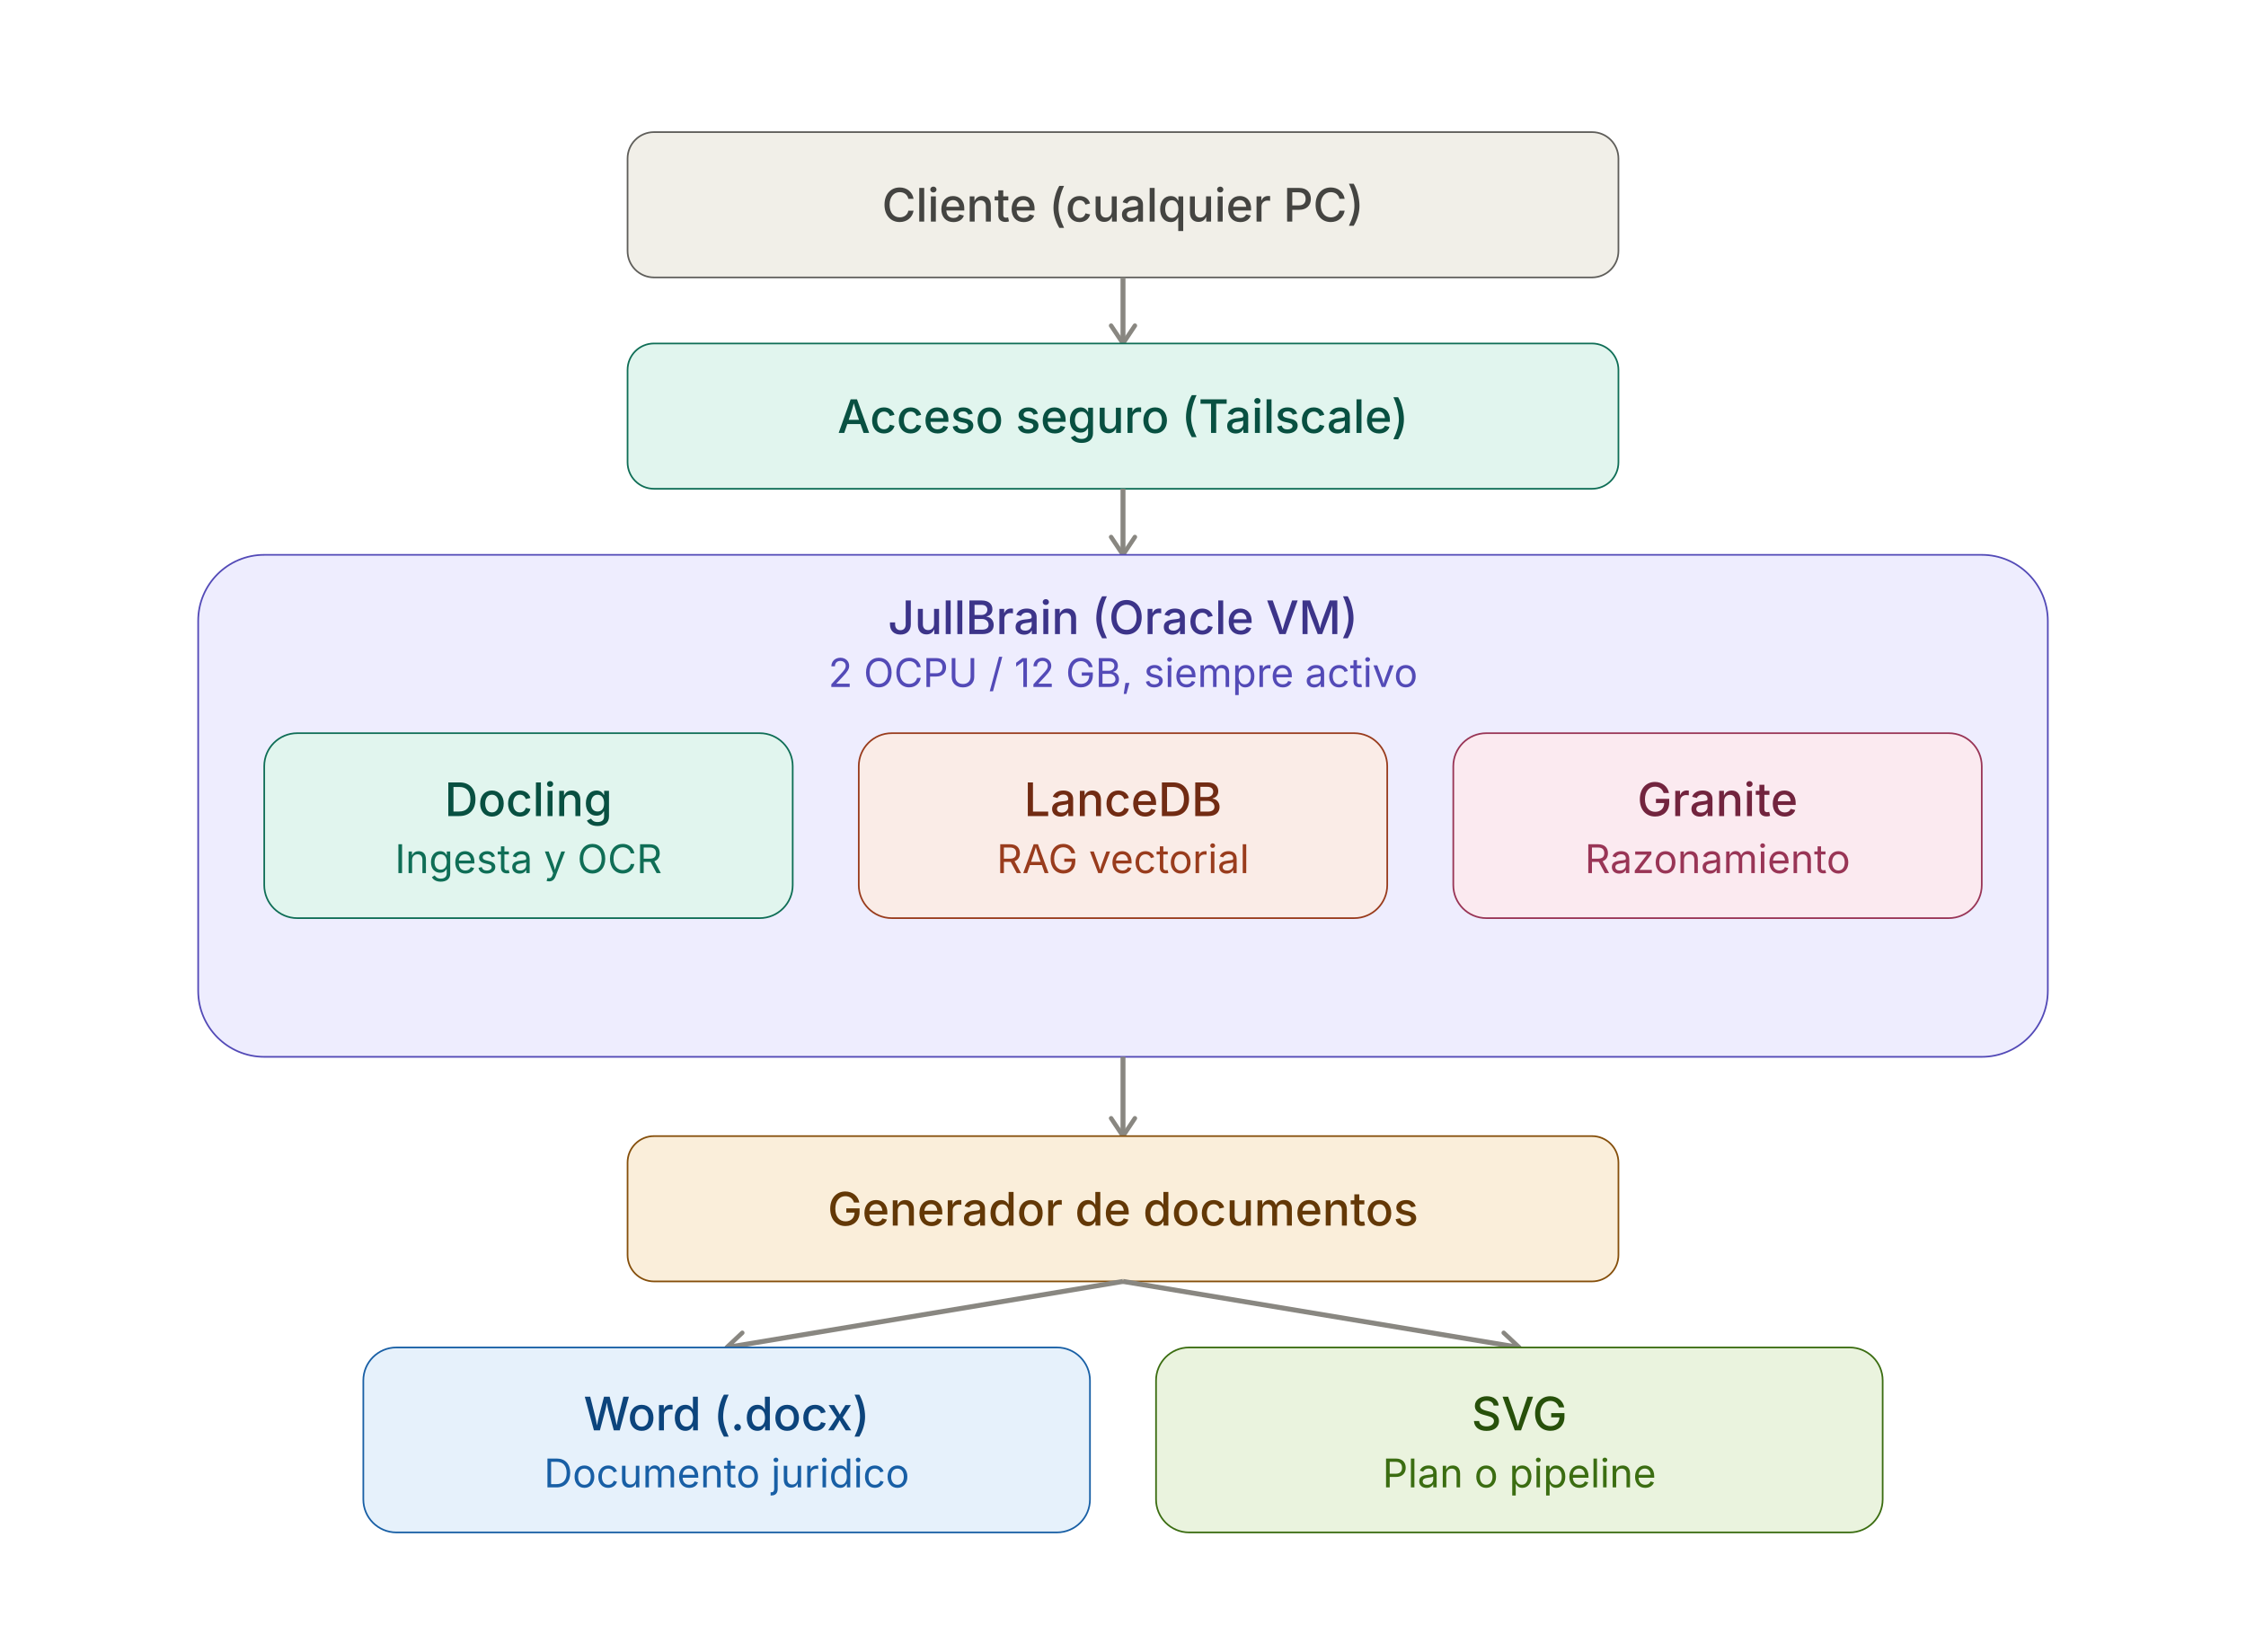
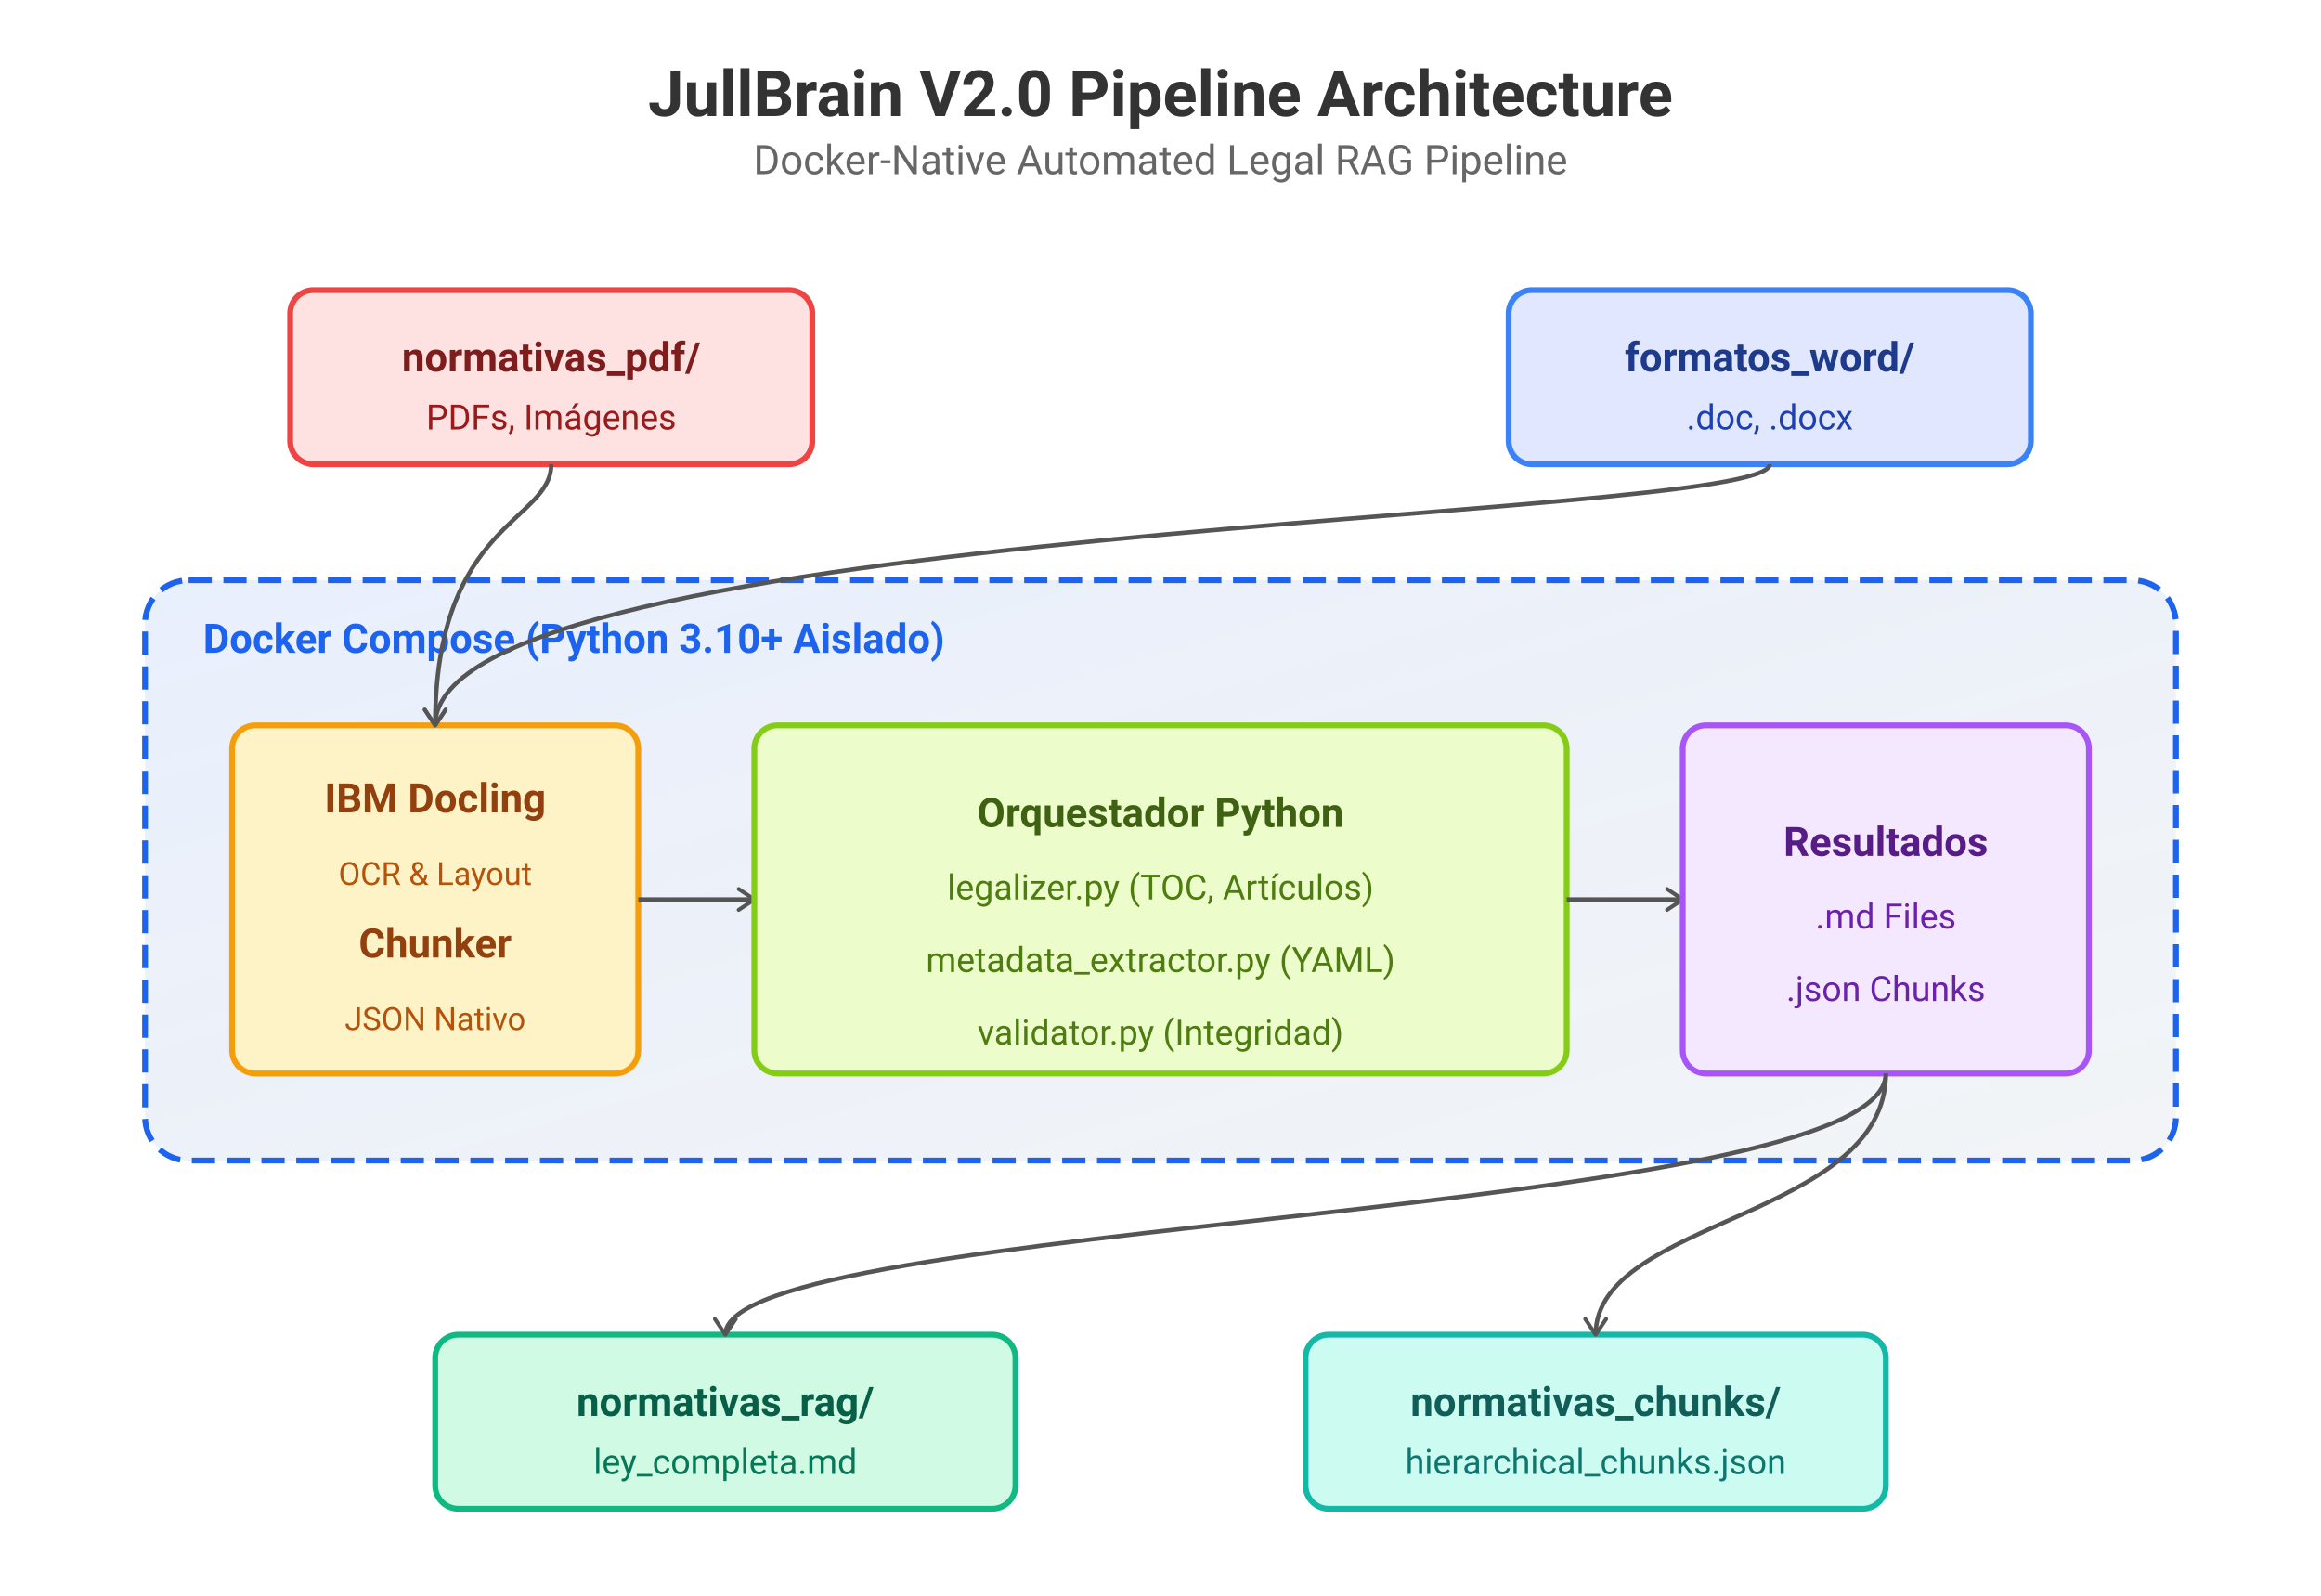
- <svg xmlns="http://www.w3.org/2000/svg" width="100%" viewBox="0 0 680 500" role="img" style="">
+ <svg xmlns="http://www.w3.org/2000/svg" width="100%" viewBox="0 0 800 550" style="font-family: -apple-system, BlinkMacSystemFont, 'Segoe UI', Roboto, sans-serif;">
  <defs>
    <marker id="arrow" viewBox="0 0 10 10" refX="8" refY="5" markerWidth="6" markerHeight="6" orient="auto-start-reverse">
-       <path d="M2 1L8 5L2 9" fill="none" stroke="context-stroke" stroke-width="1.5" stroke-linecap="round" stroke-linejoin="round" />
+       <path d="M2 1L8 5L2 9" fill="none" stroke="#555" stroke-width="1.5" stroke-linecap="round" stroke-linejoin="round" />
    </marker>
+     <linearGradient id="dockerGrad" x1="0%" y1="0%" x2="100%" y2="100%">
+       <stop offset="0%" stop-color="#1D63ED" stop-opacity="0.1" />
+       <stop offset="100%" stop-color="#002C66" stop-opacity="0.05" />
+     </linearGradient>
  </defs>
-   <g style="fill:rgb(0, 0, 0);stroke:none;color:rgb(11, 11, 11);stroke-width:1px;stroke-linecap:butt;stroke-linejoin:miter;opacity:1;font-family:&quot;Anthropic Sans&quot;, -apple-system, BlinkMacSystemFont, &quot;Segoe UI&quot;, sans-serif;font-size:16px;font-weight:400;text-anchor:start;dominant-baseline:auto">
-     <rect x="190" y="40" width="300" height="44" rx="8" stroke-width="0.5" style="fill:rgb(241, 239, 232);stroke:rgb(95, 94, 90);color:rgb(11, 11, 11);stroke-width:0.5px;stroke-linecap:butt;stroke-linejoin:miter;opacity:1;font-family:&quot;Anthropic Sans&quot;, -apple-system, BlinkMacSystemFont, &quot;Segoe UI&quot;, sans-serif;font-size:16px;font-weight:400;text-anchor:start;dominant-baseline:auto" />
-     <text x="340" y="62" text-anchor="middle" dominant-baseline="central" style="fill:rgb(68, 68, 65);stroke:none;color:rgb(11, 11, 11);stroke-width:1px;stroke-linecap:butt;stroke-linejoin:miter;opacity:1;font-family:&quot;Anthropic Sans&quot;, -apple-system, BlinkMacSystemFont, &quot;Segoe UI&quot;, sans-serif;font-size:14px;font-weight:500;text-anchor:middle;dominant-baseline:central">Cliente (cualquier PC)</text>
+   <text x="400" y="40" text-anchor="middle" font-size="22" font-weight="bold" fill="#333">JullBrain V2.0 Pipeline Architecture</text>
+   <text x="400" y="60" text-anchor="middle" font-size="14" fill="#666">Docker-Native Automated Legal RAG Pipeline</text>
+   <g transform="translate(100, 100)">
+     <rect width="180" height="60" rx="8" fill="#FEE2E2" stroke="#EF4444" stroke-width="2" />
+     <text x="90" y="28" text-anchor="middle" font-size="14" font-weight="bold" fill="#7F1D1D">normativas_pdf/</text>
+     <text x="90" y="48" text-anchor="middle" font-size="12" fill="#991B1B">PDFs, Imágenes</text>
  </g>
-   <line x1="340" y1="84" x2="340" y2="104" marker-end="url(#arrow)" style="fill:none;stroke:rgb(137, 135, 129);color:rgb(11, 11, 11);stroke-width:1.5px;stroke-linecap:butt;stroke-linejoin:miter;opacity:1;font-family:&quot;Anthropic Sans&quot;, -apple-system, BlinkMacSystemFont, &quot;Segoe UI&quot;, sans-serif;font-size:16px;font-weight:400;text-anchor:start;dominant-baseline:auto" />
-   <g style="fill:rgb(0, 0, 0);stroke:none;color:rgb(11, 11, 11);stroke-width:1px;stroke-linecap:butt;stroke-linejoin:miter;opacity:1;font-family:&quot;Anthropic Sans&quot;, -apple-system, BlinkMacSystemFont, &quot;Segoe UI&quot;, sans-serif;font-size:16px;font-weight:400;text-anchor:start;dominant-baseline:auto">
-     <rect x="190" y="104" width="300" height="44" rx="8" stroke-width="0.5" style="fill:rgb(225, 245, 238);stroke:rgb(15, 110, 86);color:rgb(11, 11, 11);stroke-width:0.5px;stroke-linecap:butt;stroke-linejoin:miter;opacity:1;font-family:&quot;Anthropic Sans&quot;, -apple-system, BlinkMacSystemFont, &quot;Segoe UI&quot;, sans-serif;font-size:16px;font-weight:400;text-anchor:start;dominant-baseline:auto" />
-     <text x="340" y="126" text-anchor="middle" dominant-baseline="central" style="fill:rgb(8, 80, 65);stroke:none;color:rgb(11, 11, 11);stroke-width:1px;stroke-linecap:butt;stroke-linejoin:miter;opacity:1;font-family:&quot;Anthropic Sans&quot;, -apple-system, BlinkMacSystemFont, &quot;Segoe UI&quot;, sans-serif;font-size:14px;font-weight:500;text-anchor:middle;dominant-baseline:central">Acceso seguro (Tailscale)</text>
+   <g transform="translate(520, 100)">
+     <rect width="180" height="60" rx="8" fill="#E0E7FF" stroke="#3B82F6" stroke-width="2" />
+     <text x="90" y="28" text-anchor="middle" font-size="14" font-weight="bold" fill="#1E3A8A">formatos_word/</text>
+     <text x="90" y="48" text-anchor="middle" font-size="12" fill="#1E40AF">.doc, .docx</text>
  </g>
-   <line x1="340" y1="148" x2="340" y2="168" marker-end="url(#arrow)" style="fill:none;stroke:rgb(137, 135, 129);color:rgb(11, 11, 11);stroke-width:1.5px;stroke-linecap:butt;stroke-linejoin:miter;opacity:1;font-family:&quot;Anthropic Sans&quot;, -apple-system, BlinkMacSystemFont, &quot;Segoe UI&quot;, sans-serif;font-size:16px;font-weight:400;text-anchor:start;dominant-baseline:auto" />
-   <g style="fill:rgb(0, 0, 0);stroke:none;color:rgb(11, 11, 11);stroke-width:1px;stroke-linecap:butt;stroke-linejoin:miter;opacity:1;font-family:&quot;Anthropic Sans&quot;, -apple-system, BlinkMacSystemFont, &quot;Segoe UI&quot;, sans-serif;font-size:16px;font-weight:400;text-anchor:start;dominant-baseline:auto">
-     <rect x="60" y="168" width="560" height="152" rx="20" stroke-width="0.5" style="fill:rgb(238, 237, 254);stroke:rgb(83, 74, 183);color:rgb(11, 11, 11);stroke-width:0.5px;stroke-linecap:butt;stroke-linejoin:miter;opacity:1;font-family:&quot;Anthropic Sans&quot;, -apple-system, BlinkMacSystemFont, &quot;Segoe UI&quot;, sans-serif;font-size:16px;font-weight:400;text-anchor:start;dominant-baseline:auto" />
-     <text x="340" y="192" text-anchor="middle" style="fill:rgb(60, 52, 137);stroke:none;color:rgb(11, 11, 11);stroke-width:1px;stroke-linecap:butt;stroke-linejoin:miter;opacity:1;font-family:&quot;Anthropic Sans&quot;, -apple-system, BlinkMacSystemFont, &quot;Segoe UI&quot;, sans-serif;font-size:14px;font-weight:500;text-anchor:middle;dominant-baseline:auto">JullBrain (Oracle VM)</text>
-     <text x="340" y="208" text-anchor="middle" style="fill:rgb(83, 74, 183);stroke:none;color:rgb(11, 11, 11);stroke-width:1px;stroke-linecap:butt;stroke-linejoin:miter;opacity:1;font-family:&quot;Anthropic Sans&quot;, -apple-system, BlinkMacSystemFont, &quot;Segoe UI&quot;, sans-serif;font-size:12px;font-weight:400;text-anchor:middle;dominant-baseline:auto">2 OCPU / 12 GB, siempre activo</text>
+   <rect x="50" y="200" width="700" height="200" rx="15" fill="url(#dockerGrad)" stroke="#1D63ED" stroke-width="2" stroke-dasharray="8,4" />
+   <text x="70" y="225" font-size="14" font-weight="bold" fill="#1D63ED">Docker Compose (Python 3.10+ Aislado)</text>
+   <g transform="translate(80, 250)">
+     <rect width="140" height="120" rx="8" fill="#FEF3C7" stroke="#F59E0B" stroke-width="2" />
+     <text x="70" y="30" text-anchor="middle" font-size="14" font-weight="bold" fill="#92400E">IBM Docling</text>
+     <text x="70" y="55" text-anchor="middle" font-size="11" fill="#B45309">OCR &amp; Layout</text>
+     <text x="70" y="80" text-anchor="middle" font-size="14" font-weight="bold" fill="#92400E">Chunker</text>
+     <text x="70" y="105" text-anchor="middle" font-size="11" fill="#B45309">JSON Nativo</text>
  </g>
-   <g style="fill:rgb(0, 0, 0);stroke:none;color:rgb(11, 11, 11);stroke-width:1px;stroke-linecap:butt;stroke-linejoin:miter;opacity:1;font-family:&quot;Anthropic Sans&quot;, -apple-system, BlinkMacSystemFont, &quot;Segoe UI&quot;, sans-serif;font-size:16px;font-weight:400;text-anchor:start;dominant-baseline:auto">
-     <rect x="80" y="222" width="160" height="56" rx="10" stroke-width="0.5" style="fill:rgb(225, 245, 238);stroke:rgb(15, 110, 86);color:rgb(11, 11, 11);stroke-width:0.5px;stroke-linecap:butt;stroke-linejoin:miter;opacity:1;font-family:&quot;Anthropic Sans&quot;, -apple-system, BlinkMacSystemFont, &quot;Segoe UI&quot;, sans-serif;font-size:16px;font-weight:400;text-anchor:start;dominant-baseline:auto" />
-     <text x="160" y="242" text-anchor="middle" dominant-baseline="central" style="fill:rgb(8, 80, 65);stroke:none;color:rgb(11, 11, 11);stroke-width:1px;stroke-linecap:butt;stroke-linejoin:miter;opacity:1;font-family:&quot;Anthropic Sans&quot;, -apple-system, BlinkMacSystemFont, &quot;Segoe UI&quot;, sans-serif;font-size:14px;font-weight:500;text-anchor:middle;dominant-baseline:central">Docling</text>
-     <text x="160" y="260" text-anchor="middle" dominant-baseline="central" style="fill:rgb(15, 110, 86);stroke:none;color:rgb(11, 11, 11);stroke-width:1px;stroke-linecap:butt;stroke-linejoin:miter;opacity:1;font-family:&quot;Anthropic Sans&quot;, -apple-system, BlinkMacSystemFont, &quot;Segoe UI&quot;, sans-serif;font-size:12px;font-weight:400;text-anchor:middle;dominant-baseline:central">Ingesta y OCR</text>
+   <line x1="220" y1="310" x2="260" y2="310" marker-end="url(#arrow)" stroke="#555" stroke-width="1.5" />
+   <g transform="translate(260, 250)">
+     <rect width="280" height="120" rx="8" fill="#ECFCCB" stroke="#84CC16" stroke-width="2" />
+     <text x="140" y="35" text-anchor="middle" font-size="14" font-weight="bold" fill="#3F6212">Orquestador Python</text>
+     <text x="140" y="60" text-anchor="middle" font-size="12" fill="#4D7C0F">legalizer.py (TOC, Artículos)</text>
+     <text x="140" y="85" text-anchor="middle" font-size="12" fill="#4D7C0F">metadata_extractor.py (YAML)</text>
+     <text x="140" y="110" text-anchor="middle" font-size="12" fill="#4D7C0F">validator.py (Integridad)</text>
  </g>
-   <g style="fill:rgb(0, 0, 0);stroke:none;color:rgb(11, 11, 11);stroke-width:1px;stroke-linecap:butt;stroke-linejoin:miter;opacity:1;font-family:&quot;Anthropic Sans&quot;, -apple-system, BlinkMacSystemFont, &quot;Segoe UI&quot;, sans-serif;font-size:16px;font-weight:400;text-anchor:start;dominant-baseline:auto">
-     <rect x="260" y="222" width="160" height="56" rx="10" stroke-width="0.5" style="fill:rgb(250, 236, 231);stroke:rgb(153, 60, 29);color:rgb(11, 11, 11);stroke-width:0.5px;stroke-linecap:butt;stroke-linejoin:miter;opacity:1;font-family:&quot;Anthropic Sans&quot;, -apple-system, BlinkMacSystemFont, &quot;Segoe UI&quot;, sans-serif;font-size:16px;font-weight:400;text-anchor:start;dominant-baseline:auto" />
-     <text x="340" y="242" text-anchor="middle" dominant-baseline="central" style="fill:rgb(113, 43, 19);stroke:none;color:rgb(11, 11, 11);stroke-width:1px;stroke-linecap:butt;stroke-linejoin:miter;opacity:1;font-family:&quot;Anthropic Sans&quot;, -apple-system, BlinkMacSystemFont, &quot;Segoe UI&quot;, sans-serif;font-size:14px;font-weight:500;text-anchor:middle;dominant-baseline:central">LanceDB</text>
-     <text x="340" y="260" text-anchor="middle" dominant-baseline="central" style="fill:rgb(153, 60, 29);stroke:none;color:rgb(11, 11, 11);stroke-width:1px;stroke-linecap:butt;stroke-linejoin:miter;opacity:1;font-family:&quot;Anthropic Sans&quot;, -apple-system, BlinkMacSystemFont, &quot;Segoe UI&quot;, sans-serif;font-size:12px;font-weight:400;text-anchor:middle;dominant-baseline:central">RAG vectorial</text>
+   <line x1="540" y1="310" x2="580" y2="310" marker-end="url(#arrow)" stroke="#555" stroke-width="1.5" />
+   <g transform="translate(580, 250)">
+     <rect width="140" height="120" rx="8" fill="#F3E8FF" stroke="#A855F7" stroke-width="2" />
+     <text x="70" y="45" text-anchor="middle" font-size="14" font-weight="bold" fill="#581C87">Resultados</text>
+     <text x="70" y="70" text-anchor="middle" font-size="12" fill="#6B21A8">.md Files</text>
+     <text x="70" y="95" text-anchor="middle" font-size="12" fill="#6B21A8">.json Chunks</text>
  </g>
-   <g style="fill:rgb(0, 0, 0);stroke:none;color:rgb(11, 11, 11);stroke-width:1px;stroke-linecap:butt;stroke-linejoin:miter;opacity:1;font-family:&quot;Anthropic Sans&quot;, -apple-system, BlinkMacSystemFont, &quot;Segoe UI&quot;, sans-serif;font-size:16px;font-weight:400;text-anchor:start;dominant-baseline:auto">
-     <rect x="440" y="222" width="160" height="56" rx="10" stroke-width="0.5" style="fill:rgb(251, 234, 240);stroke:rgb(153, 53, 86);color:rgb(11, 11, 11);stroke-width:0.5px;stroke-linecap:butt;stroke-linejoin:miter;opacity:1;font-family:&quot;Anthropic Sans&quot;, -apple-system, BlinkMacSystemFont, &quot;Segoe UI&quot;, sans-serif;font-size:16px;font-weight:400;text-anchor:start;dominant-baseline:auto" />
-     <text x="520" y="242" text-anchor="middle" dominant-baseline="central" style="fill:rgb(114, 36, 62);stroke:none;color:rgb(11, 11, 11);stroke-width:1px;stroke-linecap:butt;stroke-linejoin:miter;opacity:1;font-family:&quot;Anthropic Sans&quot;, -apple-system, BlinkMacSystemFont, &quot;Segoe UI&quot;, sans-serif;font-size:14px;font-weight:500;text-anchor:middle;dominant-baseline:central">Granite</text>
-     <text x="520" y="260" text-anchor="middle" dominant-baseline="central" style="fill:rgb(153, 53, 86);stroke:none;color:rgb(11, 11, 11);stroke-width:1px;stroke-linecap:butt;stroke-linejoin:miter;opacity:1;font-family:&quot;Anthropic Sans&quot;, -apple-system, BlinkMacSystemFont, &quot;Segoe UI&quot;, sans-serif;font-size:12px;font-weight:400;text-anchor:middle;dominant-baseline:central">Razonamiento</text>
+   <g transform="translate(150, 460)">
+     <rect width="200" height="60" rx="8" fill="#D1FAE5" stroke="#10B981" stroke-width="2" />
+     <text x="100" y="28" text-anchor="middle" font-size="14" font-weight="bold" fill="#065F46">normativas_rag/</text>
+     <text x="100" y="48" text-anchor="middle" font-size="12" fill="#047857">ley_completa.md</text>
  </g>
-   <line x1="340" y1="320" x2="340" y2="344" marker-end="url(#arrow)" style="fill:none;stroke:rgb(137, 135, 129);color:rgb(11, 11, 11);stroke-width:1.5px;stroke-linecap:butt;stroke-linejoin:miter;opacity:1;font-family:&quot;Anthropic Sans&quot;, -apple-system, BlinkMacSystemFont, &quot;Segoe UI&quot;, sans-serif;font-size:16px;font-weight:400;text-anchor:start;dominant-baseline:auto" />
-   <g style="fill:rgb(0, 0, 0);stroke:none;color:rgb(11, 11, 11);stroke-width:1px;stroke-linecap:butt;stroke-linejoin:miter;opacity:1;font-family:&quot;Anthropic Sans&quot;, -apple-system, BlinkMacSystemFont, &quot;Segoe UI&quot;, sans-serif;font-size:16px;font-weight:400;text-anchor:start;dominant-baseline:auto">
-     <rect x="190" y="344" width="300" height="44" rx="8" stroke-width="0.5" style="fill:rgb(250, 238, 218);stroke:rgb(133, 79, 11);color:rgb(11, 11, 11);stroke-width:0.5px;stroke-linecap:butt;stroke-linejoin:miter;opacity:1;font-family:&quot;Anthropic Sans&quot;, -apple-system, BlinkMacSystemFont, &quot;Segoe UI&quot;, sans-serif;font-size:16px;font-weight:400;text-anchor:start;dominant-baseline:auto" />
-     <text x="340" y="366" text-anchor="middle" dominant-baseline="central" style="fill:rgb(99, 56, 6);stroke:none;color:rgb(11, 11, 11);stroke-width:1px;stroke-linecap:butt;stroke-linejoin:miter;opacity:1;font-family:&quot;Anthropic Sans&quot;, -apple-system, BlinkMacSystemFont, &quot;Segoe UI&quot;, sans-serif;font-size:14px;font-weight:500;text-anchor:middle;dominant-baseline:central">Generador de documentos</text>
+   <g transform="translate(450, 460)">
+     <rect width="200" height="60" rx="8" fill="#CCFBF1" stroke="#14B8A6" stroke-width="2" />
+     <text x="100" y="28" text-anchor="middle" font-size="14" font-weight="bold" fill="#115E59">normativas_chunks/</text>
+     <text x="100" y="48" text-anchor="middle" font-size="12" fill="#0F766E">hierarchical_chunks.json</text>
  </g>
-   <line x1="340" y1="388" x2="220" y2="408" marker-end="url(#arrow)" style="fill:none;stroke:rgb(137, 135, 129);color:rgb(11, 11, 11);stroke-width:1.5px;stroke-linecap:butt;stroke-linejoin:miter;opacity:1;font-family:&quot;Anthropic Sans&quot;, -apple-system, BlinkMacSystemFont, &quot;Segoe UI&quot;, sans-serif;font-size:16px;font-weight:400;text-anchor:start;dominant-baseline:auto" />
-   <line x1="340" y1="388" x2="460" y2="408" marker-end="url(#arrow)" style="fill:none;stroke:rgb(137, 135, 129);color:rgb(11, 11, 11);stroke-width:1.5px;stroke-linecap:butt;stroke-linejoin:miter;opacity:1;font-family:&quot;Anthropic Sans&quot;, -apple-system, BlinkMacSystemFont, &quot;Segoe UI&quot;, sans-serif;font-size:16px;font-weight:400;text-anchor:start;dominant-baseline:auto" />
-   <g style="fill:rgb(0, 0, 0);stroke:none;color:rgb(11, 11, 11);stroke-width:1px;stroke-linecap:butt;stroke-linejoin:miter;opacity:1;font-family:&quot;Anthropic Sans&quot;, -apple-system, BlinkMacSystemFont, &quot;Segoe UI&quot;, sans-serif;font-size:16px;font-weight:400;text-anchor:start;dominant-baseline:auto">
-     <rect x="110" y="408" width="220" height="56" rx="10" stroke-width="0.5" style="fill:rgb(230, 241, 251);stroke:rgb(24, 95, 165);color:rgb(11, 11, 11);stroke-width:0.5px;stroke-linecap:butt;stroke-linejoin:miter;opacity:1;font-family:&quot;Anthropic Sans&quot;, -apple-system, BlinkMacSystemFont, &quot;Segoe UI&quot;, sans-serif;font-size:16px;font-weight:400;text-anchor:start;dominant-baseline:auto" />
-     <text x="220" y="428" text-anchor="middle" dominant-baseline="central" style="fill:rgb(12, 68, 124);stroke:none;color:rgb(11, 11, 11);stroke-width:1px;stroke-linecap:butt;stroke-linejoin:miter;opacity:1;font-family:&quot;Anthropic Sans&quot;, -apple-system, BlinkMacSystemFont, &quot;Segoe UI&quot;, sans-serif;font-size:14px;font-weight:500;text-anchor:middle;dominant-baseline:central">Word (.docx)</text>
-     <text x="220" y="446" text-anchor="middle" dominant-baseline="central" style="fill:rgb(24, 95, 165);stroke:none;color:rgb(11, 11, 11);stroke-width:1px;stroke-linecap:butt;stroke-linejoin:miter;opacity:1;font-family:&quot;Anthropic Sans&quot;, -apple-system, BlinkMacSystemFont, &quot;Segoe UI&quot;, sans-serif;font-size:12px;font-weight:400;text-anchor:middle;dominant-baseline:central">Documento juridico</text>
-   </g>
-   <g style="fill:rgb(0, 0, 0);stroke:none;color:rgb(11, 11, 11);stroke-width:1px;stroke-linecap:butt;stroke-linejoin:miter;opacity:1;font-family:&quot;Anthropic Sans&quot;, -apple-system, BlinkMacSystemFont, &quot;Segoe UI&quot;, sans-serif;font-size:16px;font-weight:400;text-anchor:start;dominant-baseline:auto">
-     <rect x="350" y="408" width="220" height="56" rx="10" stroke-width="0.5" style="fill:rgb(234, 243, 222);stroke:rgb(59, 109, 17);color:rgb(11, 11, 11);stroke-width:0.5px;stroke-linecap:butt;stroke-linejoin:miter;opacity:1;font-family:&quot;Anthropic Sans&quot;, -apple-system, BlinkMacSystemFont, &quot;Segoe UI&quot;, sans-serif;font-size:16px;font-weight:400;text-anchor:start;dominant-baseline:auto" />
-     <text x="460" y="428" text-anchor="middle" dominant-baseline="central" style="fill:rgb(39, 80, 10);stroke:none;color:rgb(11, 11, 11);stroke-width:1px;stroke-linecap:butt;stroke-linejoin:miter;opacity:1;font-family:&quot;Anthropic Sans&quot;, -apple-system, BlinkMacSystemFont, &quot;Segoe UI&quot;, sans-serif;font-size:14px;font-weight:500;text-anchor:middle;dominant-baseline:central">SVG</text>
-     <text x="460" y="446" text-anchor="middle" dominant-baseline="central" style="fill:rgb(59, 109, 17);stroke:none;color:rgb(11, 11, 11);stroke-width:1px;stroke-linecap:butt;stroke-linejoin:miter;opacity:1;font-family:&quot;Anthropic Sans&quot;, -apple-system, BlinkMacSystemFont, &quot;Segoe UI&quot;, sans-serif;font-size:12px;font-weight:400;text-anchor:middle;dominant-baseline:central">Plan o pipeline</text>
-   </g>
+   <path d="M 190 160 C 190 180, 150 180, 150 250" fill="none" stroke="#555" stroke-width="1.5" marker-end="url(#arrow)" />
+   <path d="M 610 160 C 610 180, 150 180, 150 250" fill="none" stroke="#555" stroke-width="1.5" marker-end="url(#arrow)" />
+   <path d="M 650 370 C 650 420, 250 420, 250 460" fill="none" stroke="#555" stroke-width="1.5" marker-end="url(#arrow)" />
+   <path d="M 650 370 C 650 420, 550 420, 550 460" fill="none" stroke="#555" stroke-width="1.5" marker-end="url(#arrow)" />
</svg>
